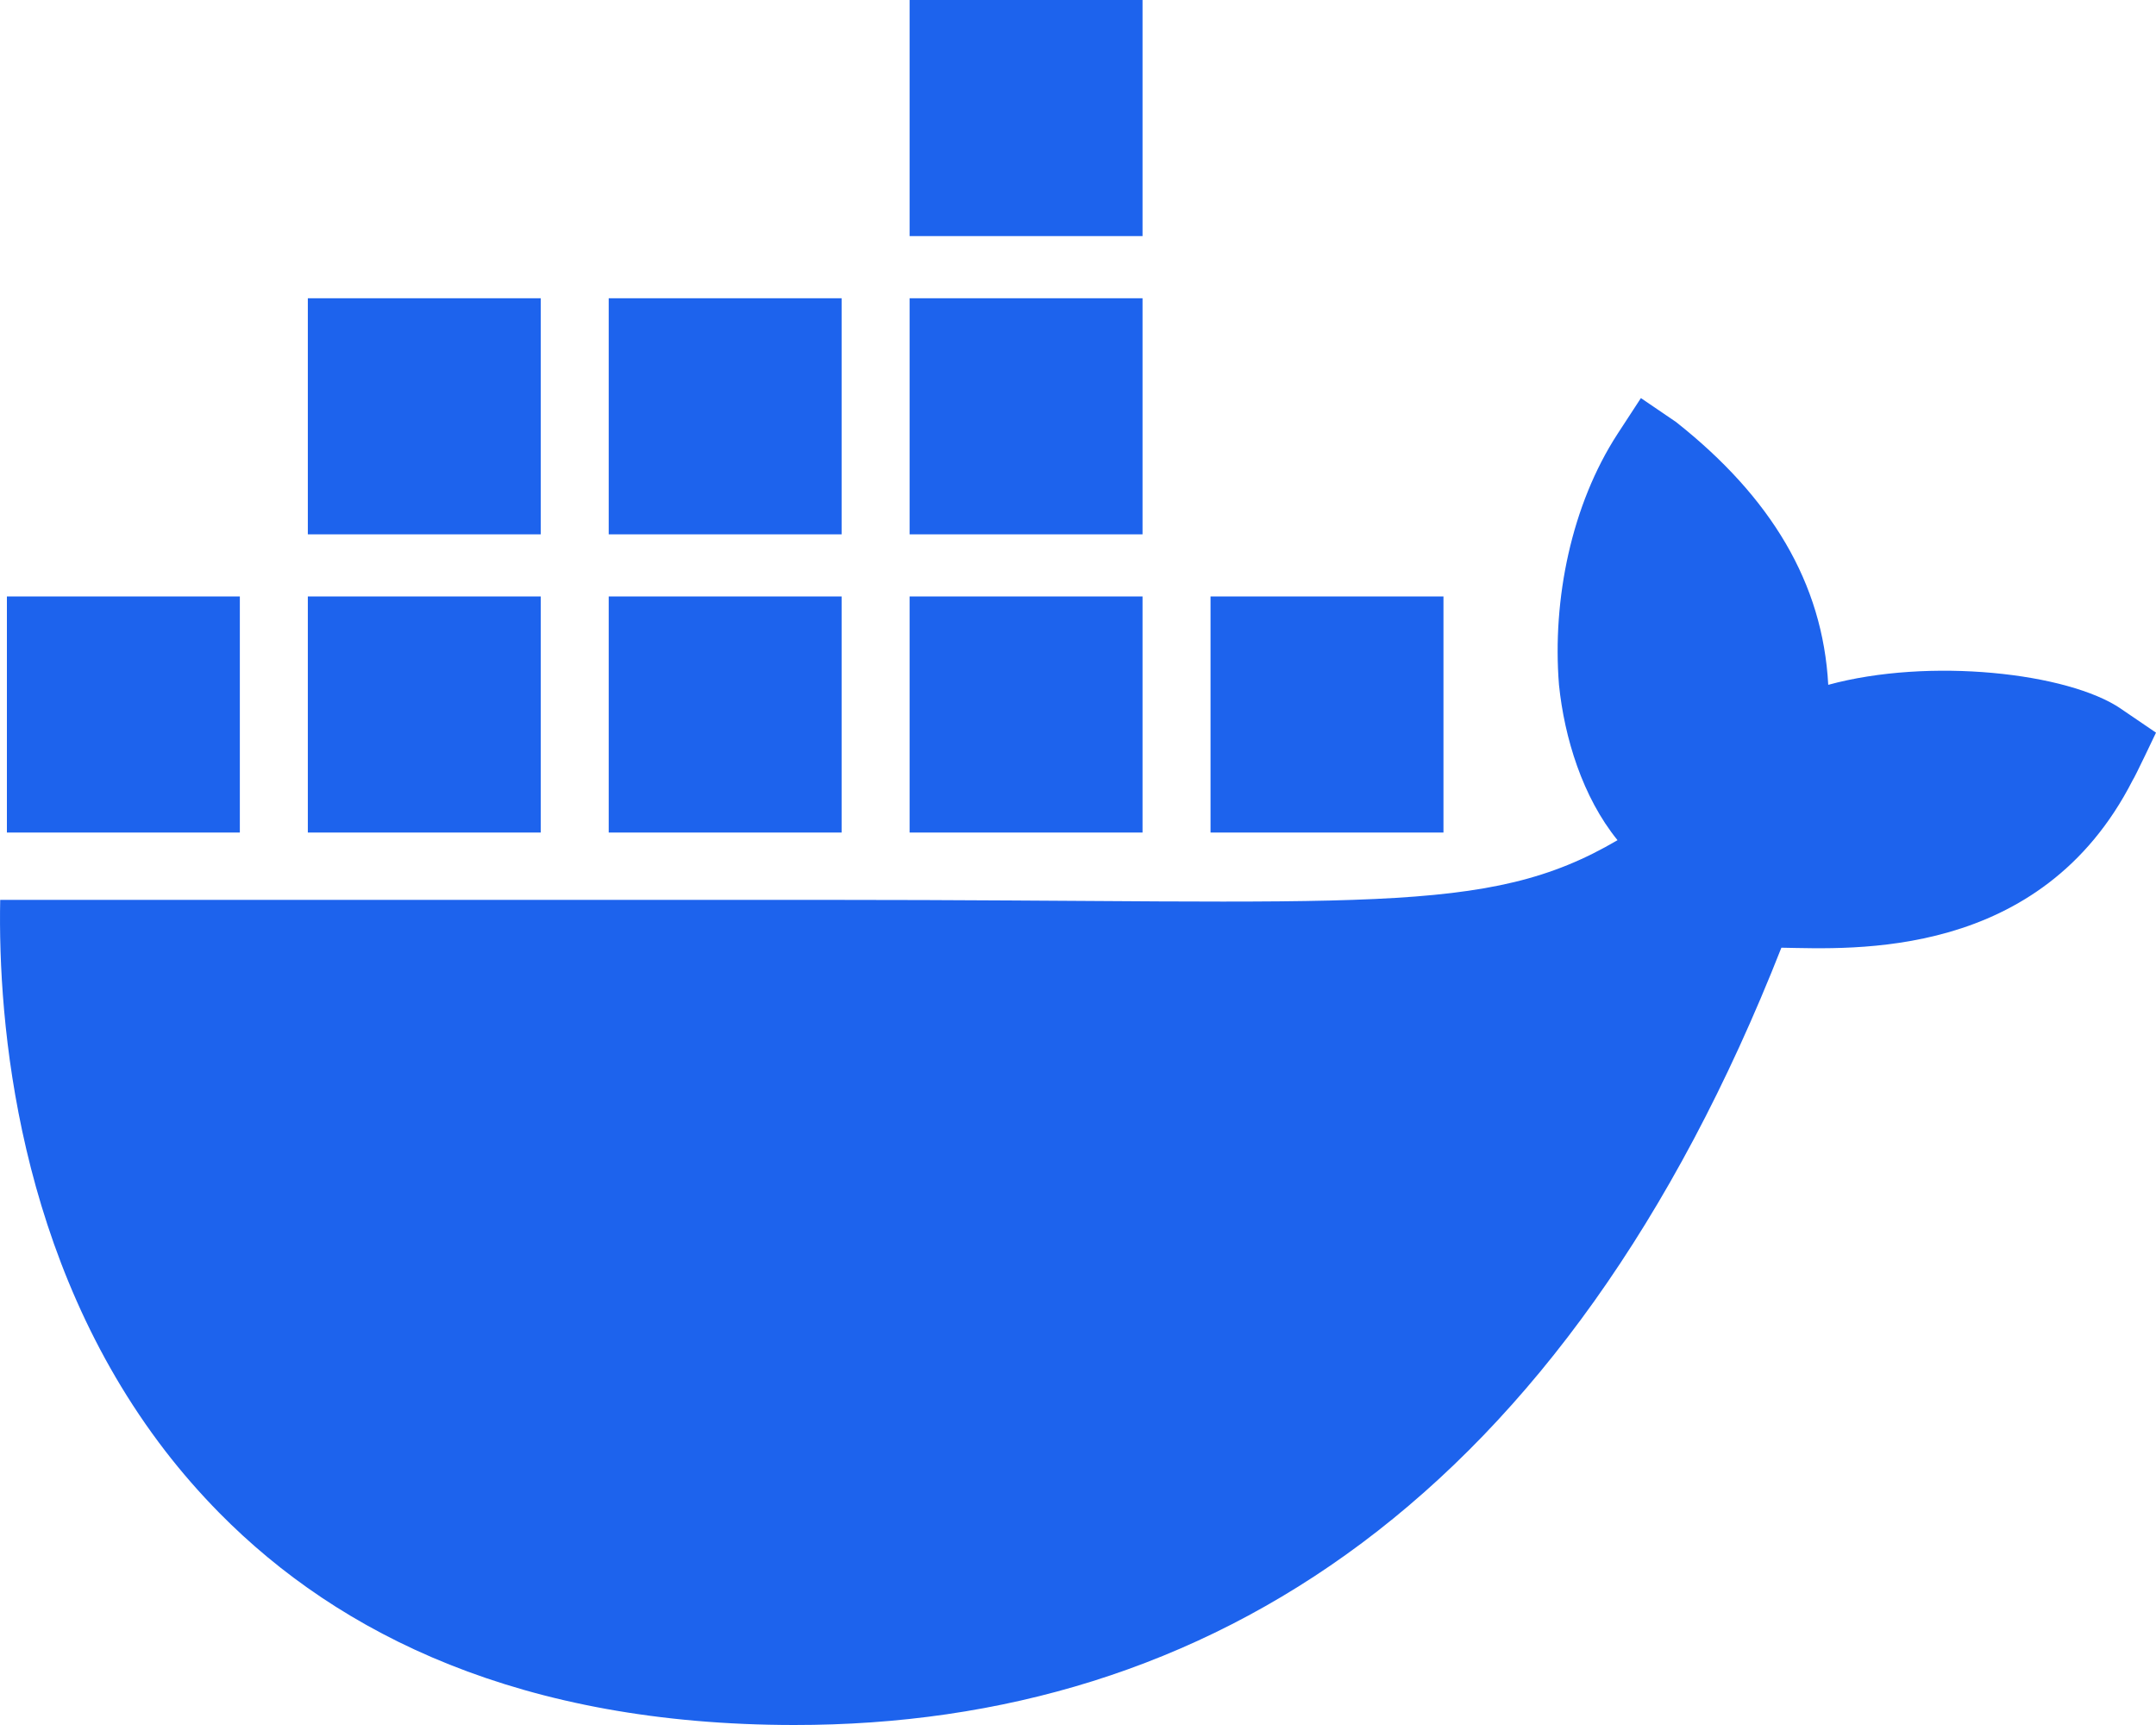
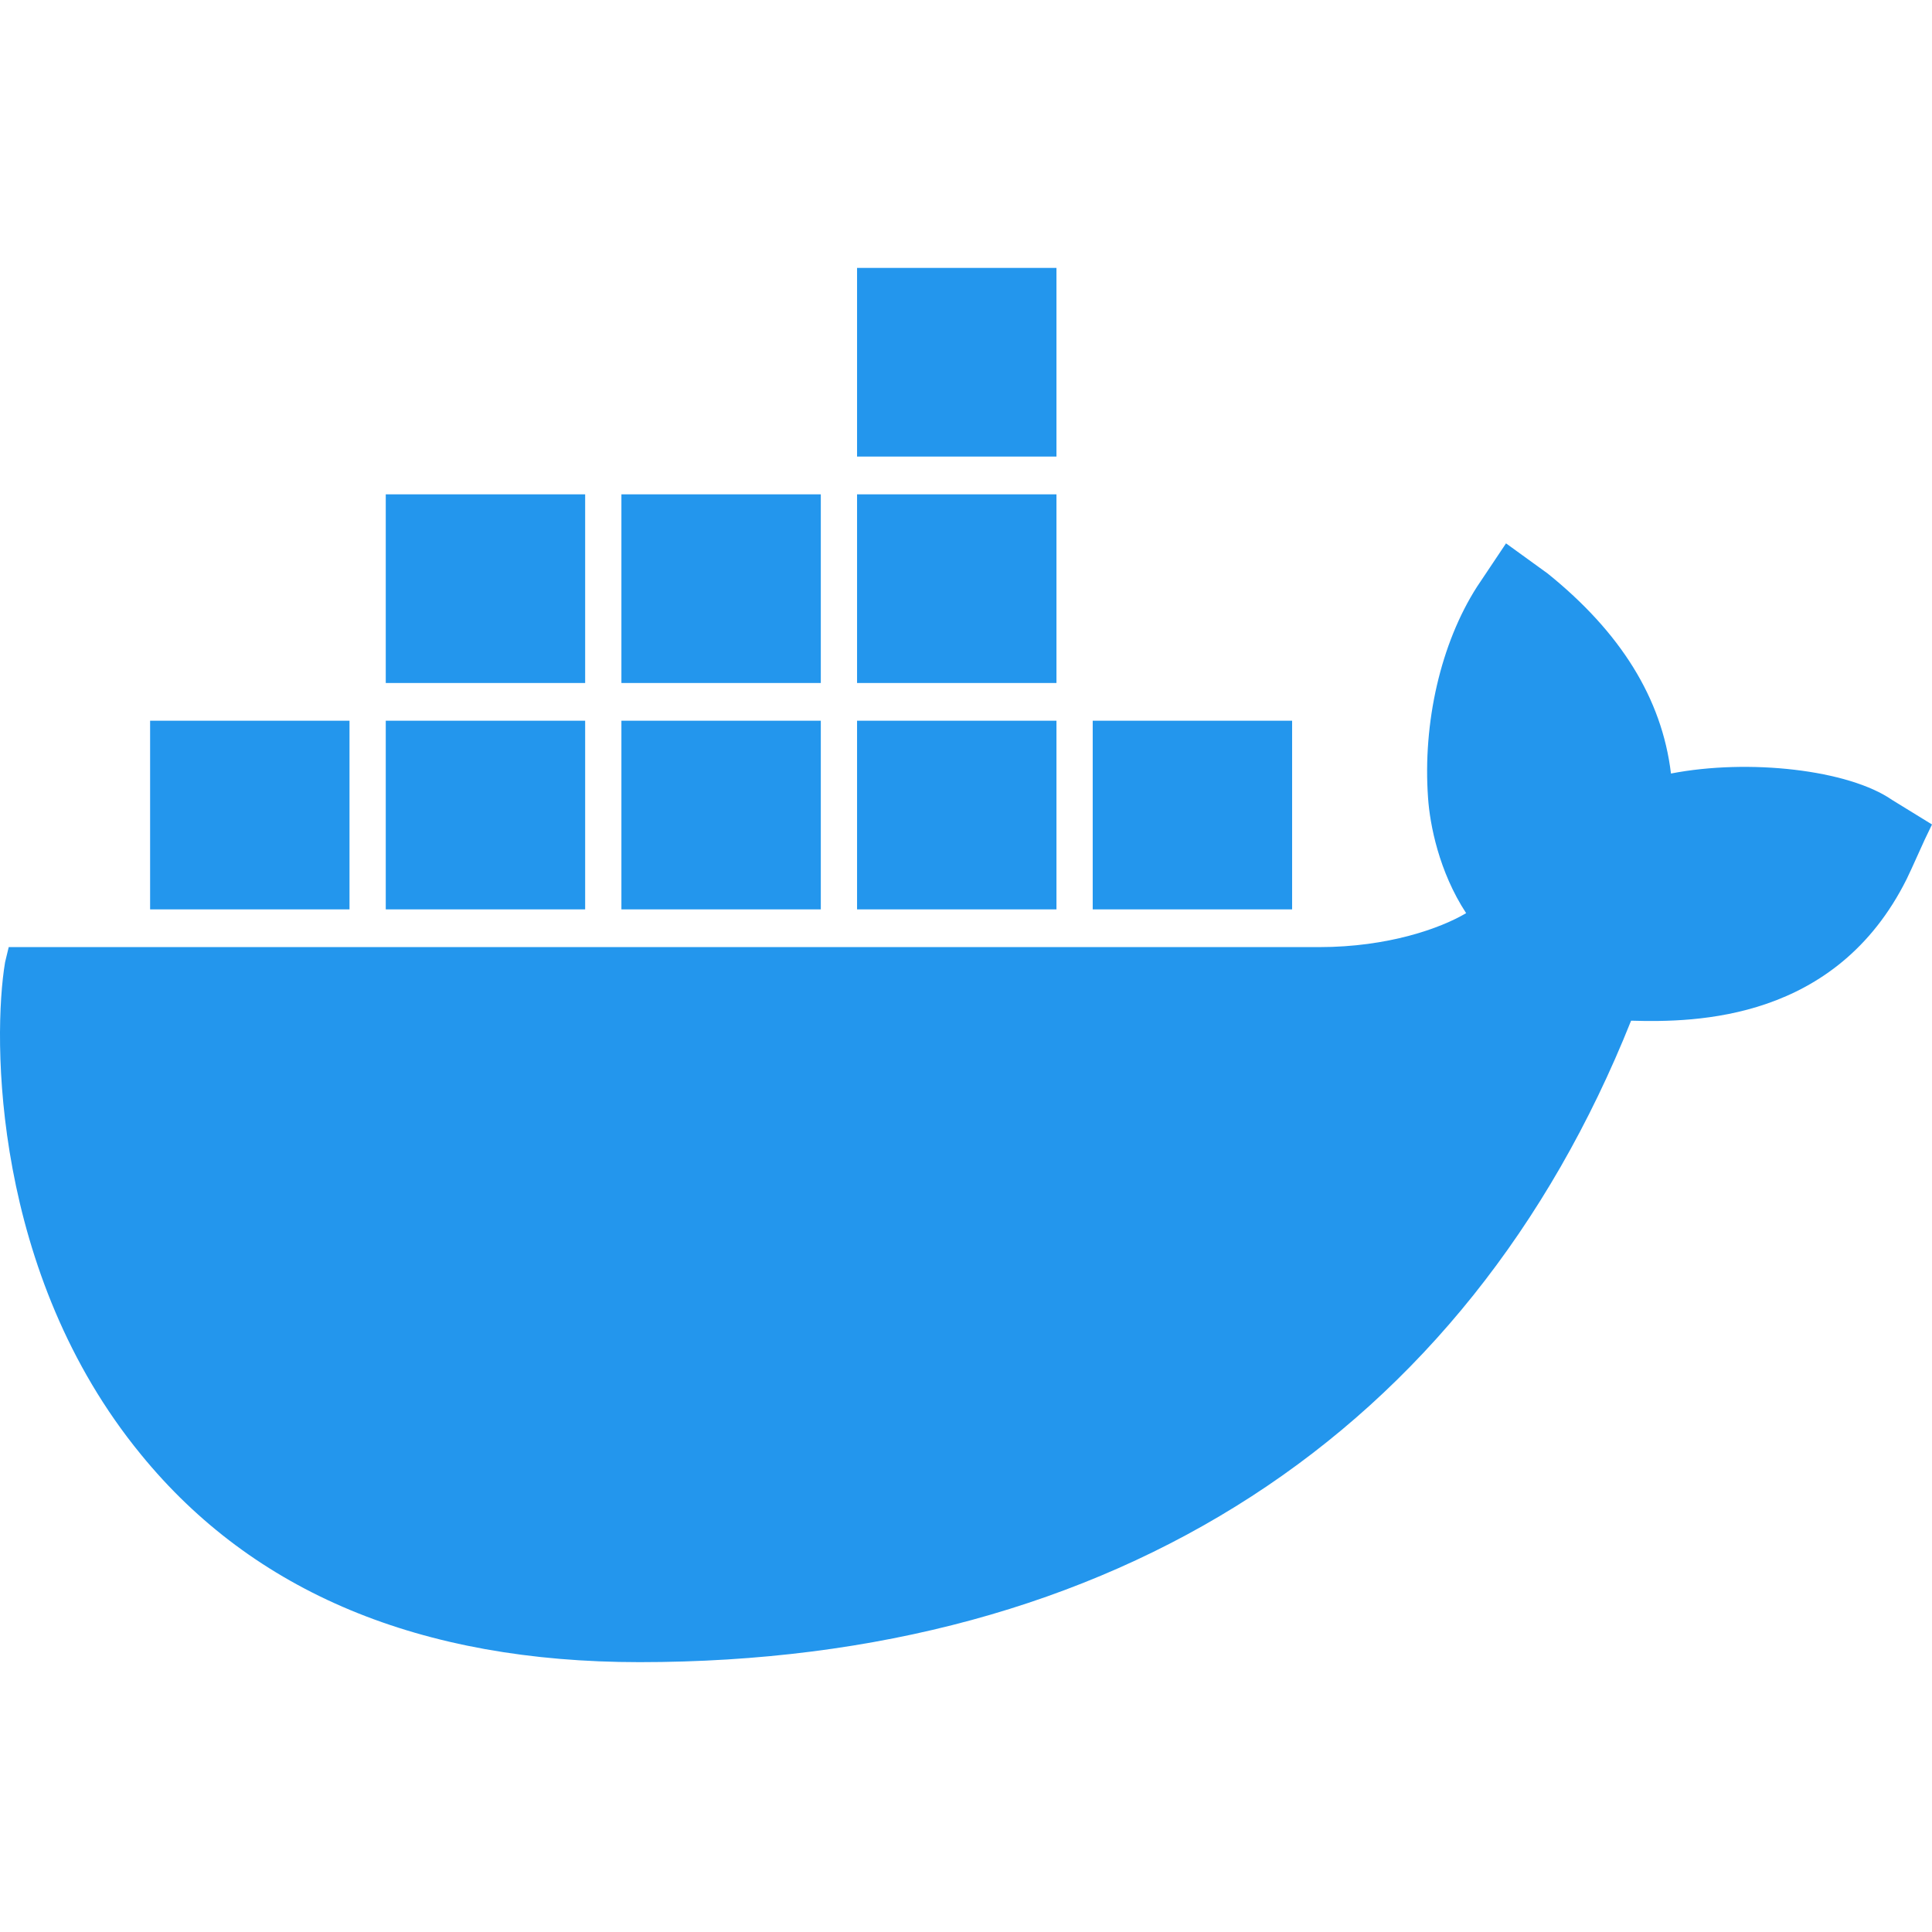
- <svg xmlns="http://www.w3.org/2000/svg" width="45" height="36" viewBox="0 0 45 36" fill="none">
-   <path d="M44.268 14.791C43.164 14.038 40.266 13.717 38.159 14.292C38.045 12.165 36.962 10.372 34.982 8.807L34.249 8.308L33.761 9.056C32.801 10.534 32.396 12.503 32.539 14.292C32.652 15.395 33.03 16.634 33.761 17.534C31.018 19.146 28.489 18.78 17.292 18.78H0.004C-0.046 21.343 0.36 26.273 3.453 30.286C3.795 30.729 4.169 31.158 4.575 31.571C7.09 34.123 10.889 35.995 16.571 36C25.238 36.008 32.664 31.259 37.181 19.778C38.667 19.802 42.591 20.048 44.511 16.287C44.558 16.224 45 15.29 45 15.29L44.268 14.792V14.791ZM11.286 12.448H6.425V17.375H11.286V12.448ZM17.566 12.448H12.705V17.375H17.566V12.448ZM23.847 12.448H18.985V17.375H23.847V12.448ZM30.128 12.448H25.266V17.375H30.128V12.448ZM5.006 12.448H0.144V17.375H5.006V12.448ZM11.286 6.224H6.425V11.152H11.286V6.224ZM17.566 6.224H12.705V11.152H17.566V6.224ZM23.847 6.224H18.985V11.152H23.847V6.224ZM23.847 0H18.985V4.927H23.847V0Z" fill="#1D63ED" />
+ <svg xmlns="http://www.w3.org/2000/svg" width="800px" height="800px" viewBox="0 -35.5 256 256" version="1.1" preserveAspectRatio="xMidYMid">
+   <g>
+     <path d="M250.716,70.497 C244.951,66.497 231.74,64.997 221.412,66.997 C220.211,56.998 214.687,48.248 205.079,40.498 L199.555,36.499 L195.711,42.248 C190.908,49.748 188.506,60.248 189.226,70.247 C189.466,73.747 190.667,79.997 194.27,85.497 C190.908,87.496 183.942,89.996 174.815,89.996 L1.155,89.996 L0.674,91.996 C-1.007,101.996 -1.007,133.245 18.689,157.244 C33.581,175.493 55.679,184.743 84.742,184.743 C147.673,184.743 194.27,154.494 216.128,99.746 C224.775,99.996 243.27,99.746 252.637,80.997 C252.877,80.497 253.358,79.497 255.039,75.747 L256,73.747 L250.716,70.497 L250.716,70.497 Z M139.987,0 L113.565,0 L113.565,24.999 L139.987,24.999 L139.987,0 L139.987,0 Z M139.987,29.999 L113.565,29.999 L113.565,54.998 L139.987,54.998 L139.987,29.999 L139.987,29.999 Z M108.761,29.999 L82.34,29.999 L82.34,54.998 L108.761,54.998 L108.761,29.999 L108.761,29.999 Z M77.536,29.999 L51.115,29.999 L51.115,54.998 L77.536,54.998 L77.536,29.999 L77.536,29.999 Z M46.311,59.998 L19.89,59.998 L19.89,84.997 L46.311,84.997 L46.311,59.998 L46.311,59.998 Z M77.536,59.998 L51.115,59.998 L51.115,84.997 L77.536,84.997 L77.536,59.998 L77.536,59.998 Z M108.761,59.998 L82.34,59.998 L82.34,84.997 L108.761,84.997 L108.761,59.998 L108.761,59.998 Z M139.987,59.998 L113.565,59.998 L113.565,84.997 L139.987,84.997 L139.987,59.998 L139.987,59.998 Z M171.212,59.998 L144.79,59.998 L144.79,84.997 L171.212,84.997 L171.212,59.998 L171.212,59.998 Z" fill="#2396ED" fill-rule="nonzero">
+ 
+ </path>
+   </g>
</svg>
